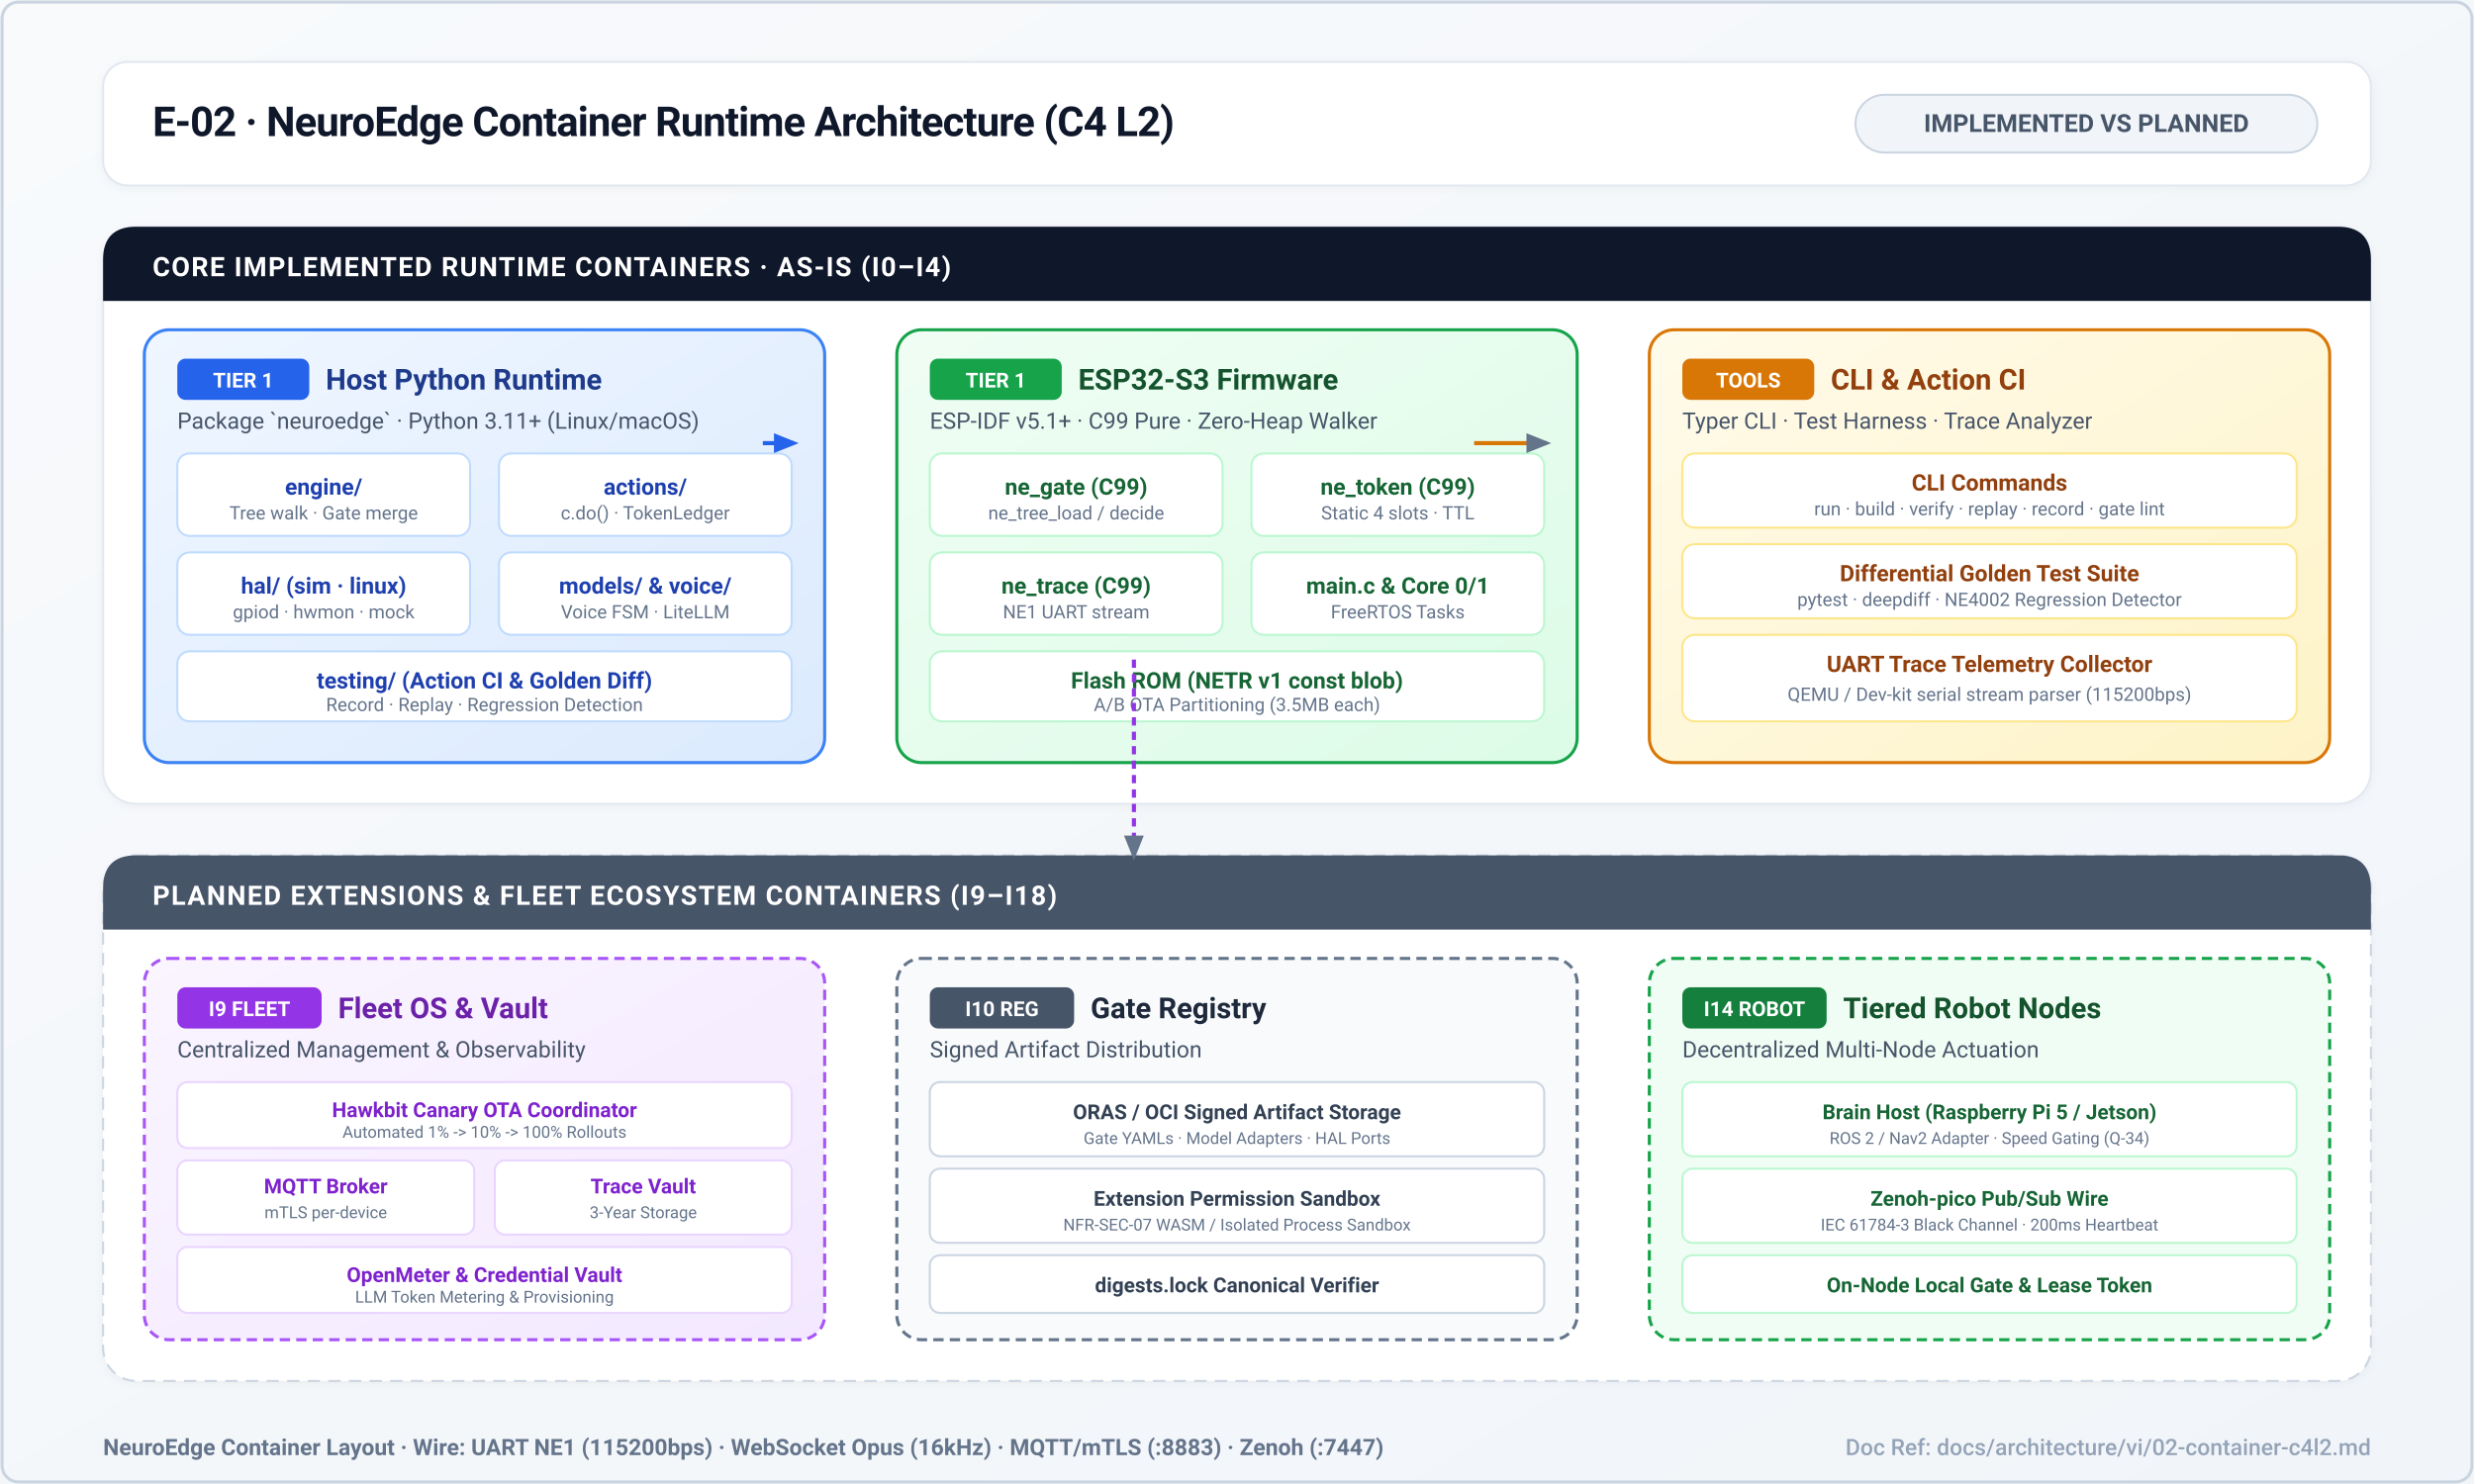
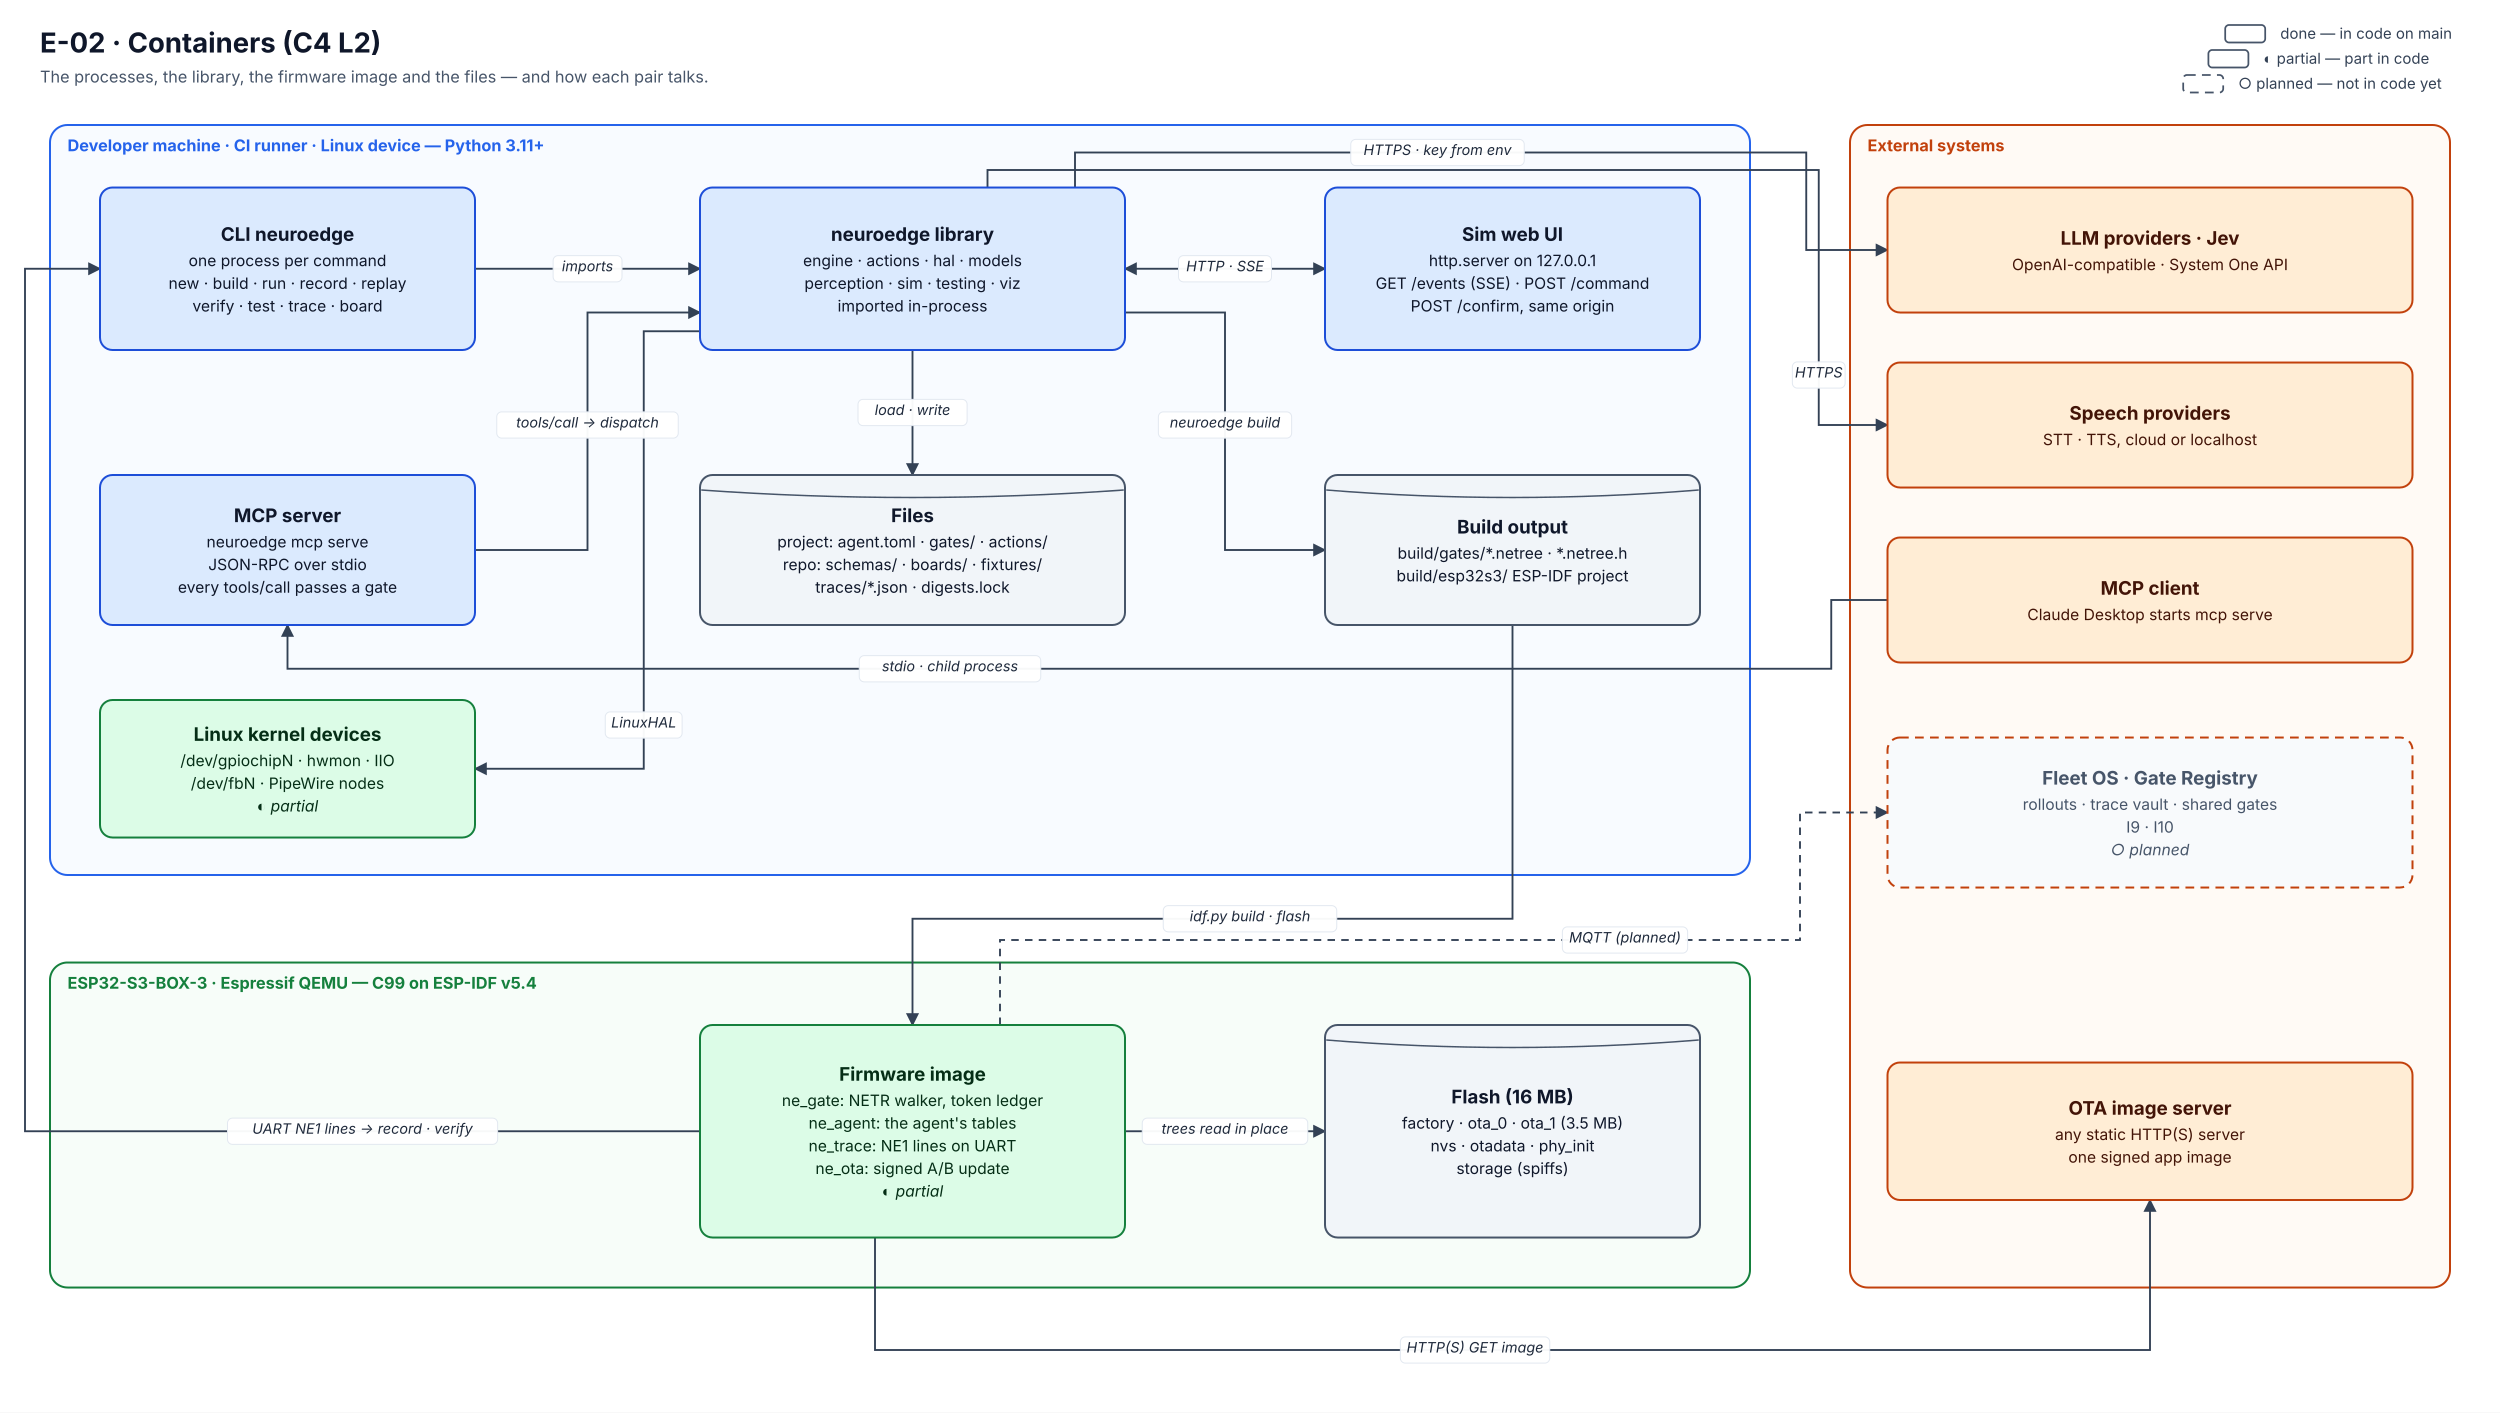
- <svg xmlns="http://www.w3.org/2000/svg" viewBox="0 0 1200 720" width="1200" height="720" font-family="system-ui, -apple-system, 'Segoe UI', Roboto, Helvetica, Arial, sans-serif">
+ <svg xmlns="http://www.w3.org/2000/svg" viewBox="0 0 2000 1130" width="2000" height="1130" font-family="Inter, 'Segoe UI', system-ui, -apple-system, Roboto, Helvetica, Arial, sans-serif" role="img" aria-labelledby="E-02-containers-title E-02-containers-desc">
  <defs>
-     <linearGradient id="bgGrad" x1="0%" y1="0%" x2="100%" y2="100%">
-       <stop offset="0%" stop-color="#f8fafc" />
-       <stop offset="100%" stop-color="#f1f5f9" />
-     </linearGradient>
-     <linearGradient id="pyGrad" x1="0%" y1="0%" x2="100%" y2="100%">
-       <stop offset="0%" stop-color="#eff6ff" />
-       <stop offset="100%" stop-color="#dbeafe" />
-     </linearGradient>
-     <linearGradient id="mcuGrad" x1="0%" y1="0%" x2="100%" y2="100%">
-       <stop offset="0%" stop-color="#f0fdf4" />
-       <stop offset="100%" stop-color="#dcfce7" />
-     </linearGradient>
-     <linearGradient id="cliGrad" x1="0%" y1="0%" x2="100%" y2="100%">
-       <stop offset="0%" stop-color="#fffbeb" />
-       <stop offset="100%" stop-color="#fef3c7" />
-     </linearGradient>
-     <linearGradient id="fleetGrad" x1="0%" y1="0%" x2="100%" y2="100%">
-       <stop offset="0%" stop-color="#faf5ff" />
-       <stop offset="100%" stop-color="#f3e8ff" />
-     </linearGradient>
-     <filter id="cardShadow" x="-5%" y="-5%" width="110%" height="115%" filterUnits="userSpaceOnUse">
-       <feDropShadow dx="0" dy="4" stdDeviation="6" flood-color="#0f172a" flood-opacity="0.06" />
-       <feDropShadow dx="0" dy="1" stdDeviation="2" flood-color="#0f172a" flood-opacity="0.04" />
-     </filter>
-     <marker id="arrow" viewBox="0 0 10 10" refX="8" refY="5" markerWidth="6" markerHeight="6" orient="auto-start-reverse">
-       <path d="M 0 1 L 10 5 L 0 9 z" fill="#64748b" />
-     </marker>
-     <marker id="arrowBlue" viewBox="0 0 10 10" refX="8" refY="5" markerWidth="6" markerHeight="6" orient="auto-start-reverse">
-       <path d="M 0 1 L 10 5 L 0 9 z" fill="#2563eb" />
-     </marker>
-     <marker id="arrowGreen" viewBox="0 0 10 10" refX="8" refY="5" markerWidth="6" markerHeight="6" orient="auto-start-reverse">
-       <path d="M 0 1 L 10 5 L 0 9 z" fill="#16a34a" />
+     <marker id="arr" viewBox="0 0 10 10" refX="9" refY="5" markerWidth="7" markerHeight="7" orient="auto-start-reverse">
+       <path d="M0,0 L10,5 L0,10 z" fill="#334155" />
    </marker>
  </defs>
-   <rect width="1200" height="720" fill="url(#bgGrad)" />
-   <rect x="1" y="1" width="1198" height="718" rx="8" fill="none" stroke="#cbd5e1" stroke-width="1.5" />
-   <g transform="translate(50, 30)">
-     <rect x="0" y="0" width="1100" height="60" rx="12" fill="#ffffff" stroke="#e2e8f0" filter="url(#cardShadow)" />
-     <text x="24" y="36" font-size="20" font-weight="700" fill="#0f172a" letter-spacing="-0.02em">E-02 · NeuroEdge Container Runtime Architecture (C4 L2)</text>
-     <rect x="850" y="16" width="224" height="28" rx="14" fill="#f1f5f9" stroke="#cbd5e1" />
-     <text x="962" y="34" text-anchor="middle" font-size="12" font-weight="600" fill="#475569">IMPLEMENTED VS PLANNED</text>
-   </g>
-   <g transform="translate(50, 110)">
-     <rect x="0" y="0" width="1100" height="280" rx="16" fill="#ffffff" stroke="#e2e8f0" filter="url(#cardShadow)" />
-     <path d="M 0 16 Q 0 0 16 0 L 1084 0 Q 1100 0 1100 16 L 1100 36 L 0 36 Z" fill="#0f172a" />
-     <text x="24" y="24" font-size="13" font-weight="700" fill="#ffffff" letter-spacing="0.05em">CORE IMPLEMENTED RUNTIME CONTAINERS · AS-IS (I0–I4)</text>
-     <g transform="translate(20, 50)">
-       <rect width="330" height="210" rx="12" fill="url(#pyGrad)" stroke="#3b82f6" stroke-width="1.5" />
-       <rect x="16" y="14" width="64" height="20" rx="4" fill="#2563eb" />
-       <text x="48" y="28" text-anchor="middle" font-size="10" font-weight="700" fill="#ffffff">TIER 1</text>
-       <text x="88" y="29" font-size="14" font-weight="700" fill="#1e3a8a">Host Python Runtime</text>
-       <text x="16" y="48" font-size="11" fill="#475569">Package `neuroedge` · Python 3.11+ (Linux/macOS)</text>
-       <g transform="translate(16, 60)">
-         <rect x="0" y="0" width="142" height="40" rx="6" fill="#ffffff" stroke="#bfdbfe" />
-         <text x="71" y="20" text-anchor="middle" font-size="11" font-weight="700" fill="#1e40af">engine/</text>
-         <text x="71" y="32" text-anchor="middle" font-size="9" fill="#64748b">Tree walk · Gate merge</text>
-         <rect x="156" y="0" width="142" height="40" rx="6" fill="#ffffff" stroke="#bfdbfe" />
-         <text x="227" y="20" text-anchor="middle" font-size="11" font-weight="700" fill="#1e40af">actions/</text>
-         <text x="227" y="32" text-anchor="middle" font-size="9" fill="#64748b">c.do() · TokenLedger</text>
-         <rect x="0" y="48" width="142" height="40" rx="6" fill="#ffffff" stroke="#bfdbfe" />
-         <text x="71" y="68" text-anchor="middle" font-size="11" font-weight="700" fill="#1e40af">hal/ (sim · linux)</text>
-         <text x="71" y="80" text-anchor="middle" font-size="9" fill="#64748b">gpiod · hwmon · mock</text>
-         <rect x="156" y="48" width="142" height="40" rx="6" fill="#ffffff" stroke="#bfdbfe" />
-         <text x="227" y="68" text-anchor="middle" font-size="11" font-weight="700" fill="#1e40af">models/ &amp; voice/</text>
-         <text x="227" y="80" text-anchor="middle" font-size="9" fill="#64748b">Voice FSM · LiteLLM</text>
-         <rect x="0" y="96" width="298" height="34" rx="6" fill="#ffffff" stroke="#bfdbfe" />
-         <text x="149" y="114" text-anchor="middle" font-size="11" font-weight="700" fill="#1e40af">testing/ (Action CI &amp; Golden Diff)</text>
-         <text x="149" y="125" text-anchor="middle" font-size="9" fill="#64748b">Record · Replay · Regression Detection</text>
-       </g>
-     </g>
-     <g transform="translate(385, 50)">
-       <rect width="330" height="210" rx="12" fill="url(#mcuGrad)" stroke="#16a34a" stroke-width="1.5" />
-       <rect x="16" y="14" width="64" height="20" rx="4" fill="#16a34a" />
-       <text x="48" y="28" text-anchor="middle" font-size="10" font-weight="700" fill="#ffffff">TIER 1</text>
-       <text x="88" y="29" font-size="14" font-weight="700" fill="#14532d">ESP32-S3 Firmware</text>
-       <text x="16" y="48" font-size="11" fill="#475569">ESP-IDF v5.1+ · C99 Pure · Zero-Heap Walker</text>
-       <g transform="translate(16, 60)">
-         <rect x="0" y="0" width="142" height="40" rx="6" fill="#ffffff" stroke="#bbf7d0" />
-         <text x="71" y="20" text-anchor="middle" font-size="11" font-weight="700" fill="#166534">ne_gate (C99)</text>
-         <text x="71" y="32" text-anchor="middle" font-size="9" fill="#64748b">ne_tree_load / decide</text>
-         <rect x="156" y="0" width="142" height="40" rx="6" fill="#ffffff" stroke="#bbf7d0" />
-         <text x="227" y="20" text-anchor="middle" font-size="11" font-weight="700" fill="#166534">ne_token (C99)</text>
-         <text x="227" y="32" text-anchor="middle" font-size="9" fill="#64748b">Static 4 slots · TTL</text>
-         <rect x="0" y="48" width="142" height="40" rx="6" fill="#ffffff" stroke="#bbf7d0" />
-         <text x="71" y="68" text-anchor="middle" font-size="11" font-weight="700" fill="#166534">ne_trace (C99)</text>
-         <text x="71" y="80" text-anchor="middle" font-size="9" fill="#64748b">NE1 UART stream</text>
-         <rect x="156" y="48" width="142" height="40" rx="6" fill="#ffffff" stroke="#bbf7d0" />
-         <text x="227" y="68" text-anchor="middle" font-size="11" font-weight="700" fill="#166534">main.c &amp; Core 0/1</text>
-         <text x="227" y="80" text-anchor="middle" font-size="9" fill="#64748b">FreeRTOS Tasks</text>
-         <rect x="0" y="96" width="298" height="34" rx="6" fill="#ffffff" stroke="#bbf7d0" />
-         <text x="149" y="114" text-anchor="middle" font-size="11" font-weight="700" fill="#166534">Flash ROM (NETR v1 const blob)</text>
-         <text x="149" y="125" text-anchor="middle" font-size="9" fill="#64748b">A/B OTA Partitioning (3.5MB each)</text>
-       </g>
-     </g>
-     <g transform="translate(750, 50)">
-       <rect width="330" height="210" rx="12" fill="url(#cliGrad)" stroke="#d97706" stroke-width="1.5" />
-       <rect x="16" y="14" width="64" height="20" rx="4" fill="#d97706" />
-       <text x="48" y="28" text-anchor="middle" font-size="10" font-weight="700" fill="#ffffff">TOOLS</text>
-       <text x="88" y="29" font-size="14" font-weight="700" fill="#92400e">CLI &amp; Action CI</text>
-       <text x="16" y="48" font-size="11" fill="#475569">Typer CLI · Test Harness · Trace Analyzer</text>
-       <g transform="translate(16, 60)">
-         <rect x="0" y="0" width="298" height="36" rx="6" fill="#ffffff" stroke="#fde68a" />
-         <text x="149" y="18" text-anchor="middle" font-size="11" font-weight="700" fill="#92400e">CLI Commands</text>
-         <text x="149" y="30" text-anchor="middle" font-size="9" fill="#64748b">run · build · verify · replay · record · gate lint</text>
-         <rect x="0" y="44" width="298" height="36" rx="6" fill="#ffffff" stroke="#fde68a" />
-         <text x="149" y="62" text-anchor="middle" font-size="11" font-weight="700" fill="#92400e">Differential Golden Test Suite</text>
-         <text x="149" y="74" text-anchor="middle" font-size="9" fill="#64748b">pytest · deepdiff · NE4002 Regression Detector</text>
-         <rect x="0" y="88" width="298" height="42" rx="6" fill="#ffffff" stroke="#fde68a" />
-         <text x="149" y="106" text-anchor="middle" font-size="11" font-weight="700" fill="#92400e">UART Trace Telemetry Collector</text>
-         <text x="149" y="120" text-anchor="middle" font-size="9" fill="#64748b">QEMU / Dev-kit serial stream parser (115200bps)</text>
-       </g>
-     </g>
-   </g>
-   <g transform="translate(50, 415)">
-     <rect x="0" y="0" width="1100" height="255" rx="16" fill="#ffffff" stroke="#cbd5e1" stroke-dasharray="6 4" filter="url(#cardShadow)" />
-     <path d="M 0 16 Q 0 0 16 0 L 1084 0 Q 1100 0 1100 16 L 1100 36 L 0 36 Z" fill="#475569" />
-     <text x="24" y="24" font-size="13" font-weight="700" fill="#ffffff" letter-spacing="0.05em">PLANNED EXTENSIONS &amp; FLEET ECOSYSTEM CONTAINERS (I9–I18)</text>
-     <g transform="translate(20, 50)">
-       <rect width="330" height="185" rx="12" fill="url(#fleetGrad)" stroke="#a855f7" stroke-width="1.5" stroke-dasharray="5 3" />
-       <rect x="16" y="14" width="70" height="20" rx="4" fill="#9334e6" />
-       <text x="51" y="28" text-anchor="middle" font-size="10" font-weight="700" fill="#ffffff">I9 FLEET</text>
-       <text x="94" y="29" font-size="14" font-weight="700" fill="#6b21a8">Fleet OS &amp; Vault</text>
-       <text x="16" y="48" font-size="11" fill="#475569">Centralized Management &amp; Observability</text>
-       <g transform="translate(16, 60)">
-         <rect x="0" y="0" width="298" height="32" rx="5" fill="#ffffff" stroke="#e9d5ff" />
-         <text x="149" y="17" text-anchor="middle" font-size="10" font-weight="700" fill="#7e22ce">Hawkbit Canary OTA Coordinator</text>
-         <text x="149" y="27" text-anchor="middle" font-size="8" fill="#64748b">Automated 1% -&gt; 10% -&gt; 100% Rollouts</text>
-         <rect x="0" y="38" width="144" height="36" rx="5" fill="#ffffff" stroke="#e9d5ff" />
-         <text x="72" y="54" text-anchor="middle" font-size="10" font-weight="700" fill="#7e22ce">MQTT Broker</text>
-         <text x="72" y="66" text-anchor="middle" font-size="8" fill="#64748b">mTLS per-device</text>
-         <rect x="154" y="38" width="144" height="36" rx="5" fill="#ffffff" stroke="#e9d5ff" />
-         <text x="226" y="54" text-anchor="middle" font-size="10" font-weight="700" fill="#7e22ce">Trace Vault</text>
-         <text x="226" y="66" text-anchor="middle" font-size="8" fill="#64748b">3-Year Storage</text>
-         <rect x="0" y="80" width="298" height="32" rx="5" fill="#ffffff" stroke="#e9d5ff" />
-         <text x="149" y="97" text-anchor="middle" font-size="10" font-weight="700" fill="#7e22ce">OpenMeter &amp; Credential Vault</text>
-         <text x="149" y="107" text-anchor="middle" font-size="8" fill="#64748b">LLM Token Metering &amp; Provisioning</text>
-       </g>
-     </g>
-     <g transform="translate(385, 50)">
-       <rect width="330" height="185" rx="12" fill="#f8fafc" stroke="#64748b" stroke-width="1.5" stroke-dasharray="5 3" />
-       <rect x="16" y="14" width="70" height="20" rx="4" fill="#475569" />
-       <text x="51" y="28" text-anchor="middle" font-size="10" font-weight="700" fill="#ffffff">I10 REG</text>
-       <text x="94" y="29" font-size="14" font-weight="700" fill="#1e293b">Gate Registry</text>
-       <text x="16" y="48" font-size="11" fill="#475569">Signed Artifact Distribution</text>
-       <g transform="translate(16, 60)">
-         <rect x="0" y="0" width="298" height="36" rx="5" fill="#ffffff" stroke="#cbd5e1" />
-         <text x="149" y="18" text-anchor="middle" font-size="10" font-weight="700" fill="#334155">ORAS / OCI Signed Artifact Storage</text>
-         <text x="149" y="30" text-anchor="middle" font-size="8" fill="#64748b">Gate YAMLs · Model Adapters · HAL Ports</text>
-         <rect x="0" y="42" width="298" height="36" rx="5" fill="#ffffff" stroke="#cbd5e1" />
-         <text x="149" y="60" text-anchor="middle" font-size="10" font-weight="700" fill="#334155">Extension Permission Sandbox</text>
-         <text x="149" y="72" text-anchor="middle" font-size="8" fill="#64748b">NFR-SEC-07 WASM / Isolated Process Sandbox</text>
-         <rect x="0" y="84" width="298" height="28" rx="5" fill="#ffffff" stroke="#cbd5e1" />
-         <text x="149" y="102" text-anchor="middle" font-size="10" font-weight="600" fill="#334155">digests.lock Canonical Verifier</text>
-       </g>
-     </g>
-     <g transform="translate(750, 50)">
-       <rect width="330" height="185" rx="12" fill="#f0fdf4" stroke="#16a34a" stroke-width="1.5" stroke-dasharray="5 3" />
-       <rect x="16" y="14" width="70" height="20" rx="4" fill="#15803d" />
-       <text x="51" y="28" text-anchor="middle" font-size="10" font-weight="700" fill="#ffffff">I14 ROBOT</text>
-       <text x="94" y="29" font-size="14" font-weight="700" fill="#14532d">Tiered Robot Nodes</text>
-       <text x="16" y="48" font-size="11" fill="#475569">Decentralized Multi-Node Actuation</text>
-       <g transform="translate(16, 60)">
-         <rect x="0" y="0" width="298" height="36" rx="5" fill="#ffffff" stroke="#bbf7d0" />
-         <text x="149" y="18" text-anchor="middle" font-size="10" font-weight="700" fill="#166534">Brain Host (Raspberry Pi 5 / Jetson)</text>
-         <text x="149" y="30" text-anchor="middle" font-size="8" fill="#64748b">ROS 2 / Nav2 Adapter · Speed Gating (Q-34)</text>
-         <rect x="0" y="42" width="298" height="36" rx="5" fill="#ffffff" stroke="#bbf7d0" />
-         <text x="149" y="60" text-anchor="middle" font-size="10" font-weight="700" fill="#166534">Zenoh-pico Pub/Sub Wire</text>
-         <text x="149" y="72" text-anchor="middle" font-size="8" fill="#64748b">IEC 61784-3 Black Channel · 200ms Heartbeat</text>
-         <rect x="0" y="84" width="298" height="28" rx="5" fill="#ffffff" stroke="#bbf7d0" />
-         <text x="149" y="102" text-anchor="middle" font-size="10" font-weight="700" fill="#166534">On-Node Local Gate &amp; Lease Token</text>
-       </g>
-     </g>
-   </g>
-   <g stroke="#2563eb" stroke-width="2">
-     <path d="M 370 215 L 385 215" marker-end="url(#arrowBlue)" />
-   </g>
-   <g stroke="#d97706" stroke-width="2">
-     <path d="M 715 215 L 750 215" marker-end="url(#arrow)" />
-   </g>
-   <g stroke="#9334e6" stroke-width="2" stroke-dasharray="4 3">
-     <path d="M 550 320 L 550 415" marker-end="url(#arrow)" />
-   </g>
-   <g transform="translate(50, 690)">
-     <text x="0" y="16" font-size="11" font-weight="600" fill="#64748b">NeuroEdge Container Layout · Wire: UART NE1 (115200bps) · WebSocket Opus (16kHz) · MQTT/mTLS (:8883) · Zenoh (:7447)</text>
-     <text x="1100" y="16" text-anchor="end" font-size="11" font-weight="500" fill="#94a3b8">Doc Ref: docs/architecture/vi/02-container-c4l2.md</text>
-   </g>
+   <rect width="2000" height="1130" fill="#ffffff" />
+   <text x="32.0" y="42.0" font-size="22" fill="#0f172a" text-anchor="start" font-weight="700">E-02 · Containers (C4 L2)</text>
+   <text x="32.0" y="66.0" font-size="13" fill="#475569" text-anchor="start">The processes, the library, the firmware image and the files — and how each pair talks.</text>
+   <rect x="40" y="100" width="1360" height="600" rx="14" fill="#f8fbff" stroke="#2563eb" stroke-width="1.6" />
+   <text x="54.0" y="121.0" font-size="13" fill="#2563eb" text-anchor="start" font-weight="700">Developer machine · CI runner · Linux device — Python 3.11+</text>
+   <rect x="40" y="770" width="1360" height="260" rx="14" fill="#f7fdf9" stroke="#15803d" stroke-width="1.6" />
+   <text x="54.0" y="791.0" font-size="13" fill="#15803d" text-anchor="start" font-weight="700">ESP32-S3-BOX-3 · Espressif QEMU — C99 on ESP-IDF v5.4</text>
+   <rect x="1480" y="100" width="480" height="930" rx="14" fill="#fffaf5" stroke="#c2410c" stroke-width="1.6" />
+   <text x="1494.0" y="121.0" font-size="13" fill="#c2410c" text-anchor="start" font-weight="700">External systems</text>
+   <path d="M380.0,215.0 L560.0,215.0" fill="none" stroke="#334155" stroke-width="1.5" marker-end="url(#arr)" />
+   <path d="M900.0,215.0 L1060.0,215.0" fill="none" stroke="#334155" stroke-width="1.5" marker-start="url(#arr)" marker-end="url(#arr)" />
+   <path d="M380.0,440.0 L470.0,440.0 L470.0,250.0 L560.0,250.0" fill="none" stroke="#334155" stroke-width="1.5" marker-end="url(#arr)" />
+   <path d="M730.0,280.0 L730.0,380.0" fill="none" stroke="#334155" stroke-width="1.5" marker-end="url(#arr)" />
+   <path d="M900.0,250.0 L980.0,250.0 L980.0,440.0 L1060.0,440.0" fill="none" stroke="#334155" stroke-width="1.5" marker-end="url(#arr)" />
+   <path d="M560.0,265.0 L515.0,265.0 L515.0,615.0 L380.0,615.0" fill="none" stroke="#334155" stroke-width="1.5" marker-end="url(#arr)" />
+   <path d="M860.0,150.0 L860.0,122.0 L1445.0,122.0 L1445.0,200.0 L1510.0,200.0" fill="none" stroke="#334155" stroke-width="1.5" marker-end="url(#arr)" />
+   <path d="M790.0,150.0 L790.0,136.0 L1455.0,136.0 L1455.0,340.0 L1510.0,340.0" fill="none" stroke="#334155" stroke-width="1.5" marker-end="url(#arr)" />
+   <path d="M1510.0,480.0 L1465.0,480.0 L1465.0,535.0 L230.0,535.0 L230.0,500.0" fill="none" stroke="#334155" stroke-width="1.5" marker-end="url(#arr)" />
+   <path d="M1210.0,500.0 L1210.0,735.0 L730.0,735.0 L730.0,820.0" fill="none" stroke="#334155" stroke-width="1.5" marker-end="url(#arr)" />
+   <path d="M560.0,905.0 L20.0,905.0 L20.0,215.0 L80.0,215.0" fill="none" stroke="#334155" stroke-width="1.5" marker-end="url(#arr)" />
+   <path d="M900.0,905.0 L1060.0,905.0" fill="none" stroke="#334155" stroke-width="1.5" marker-end="url(#arr)" />
+   <path d="M700.0,990.0 L700.0,1080.0 L1720.0,1080.0 L1720.0,960.0" fill="none" stroke="#334155" stroke-width="1.5" marker-end="url(#arr)" />
+   <path d="M800.0,820.0 L800.0,752.0 L1440.0,752.0 L1440.0,650.0 L1510.0,650.0" fill="none" stroke="#334155" stroke-width="1.5" stroke-dasharray="6 5" marker-end="url(#arr)" />
+   <rect x="80" y="150" width="300" height="130" rx="10" fill="#dbeafe" stroke="#1d4ed8" stroke-width="1.6" />
+   <text x="230.0" y="192.7" font-size="15" fill="#0f172a" text-anchor="middle" font-weight="700">CLI  neuroedge</text>
+   <text x="230.0" y="212.9" font-size="12.5" fill="#0f172a" text-anchor="middle">one process per command</text>
+   <text x="230.0" y="231.1" font-size="12.5" fill="#0f172a" text-anchor="middle">new · build · run · record · replay</text>
+   <text x="230.0" y="249.2" font-size="12.5" fill="#0f172a" text-anchor="middle">verify · test · trace · board</text>
+   <rect x="560" y="150" width="340" height="130" rx="10" fill="#dbeafe" stroke="#1d4ed8" stroke-width="1.6" />
+   <text x="730.0" y="192.7" font-size="15" fill="#0f172a" text-anchor="middle" font-weight="700">neuroedge library</text>
+   <text x="730.0" y="212.9" font-size="12.5" fill="#0f172a" text-anchor="middle">engine · actions · hal · models</text>
+   <text x="730.0" y="231.1" font-size="12.5" fill="#0f172a" text-anchor="middle">perception · sim · testing · viz</text>
+   <text x="730.0" y="249.2" font-size="12.5" fill="#0f172a" text-anchor="middle">imported in-process</text>
+   <rect x="1060" y="150" width="300" height="130" rx="10" fill="#dbeafe" stroke="#1d4ed8" stroke-width="1.6" />
+   <text x="1210.0" y="192.7" font-size="15" fill="#0f172a" text-anchor="middle" font-weight="700">Sim web UI</text>
+   <text x="1210.0" y="212.9" font-size="12.5" fill="#0f172a" text-anchor="middle">http.server on 127.0.0.1</text>
+   <text x="1210.0" y="231.1" font-size="12.5" fill="#0f172a" text-anchor="middle">GET /events (SSE) · POST /command</text>
+   <text x="1210.0" y="249.2" font-size="12.5" fill="#0f172a" text-anchor="middle">POST /confirm, same origin</text>
+   <rect x="80" y="380" width="300" height="120" rx="10" fill="#dbeafe" stroke="#1d4ed8" stroke-width="1.6" />
+   <text x="230.0" y="417.7" font-size="15" fill="#0f172a" text-anchor="middle" font-weight="700">MCP server</text>
+   <text x="230.0" y="437.9" font-size="12.5" fill="#0f172a" text-anchor="middle">neuroedge mcp serve</text>
+   <text x="230.0" y="456.1" font-size="12.5" fill="#0f172a" text-anchor="middle">JSON-RPC over stdio</text>
+   <text x="230.0" y="474.2" font-size="12.5" fill="#0f172a" text-anchor="middle">every tools/call passes a gate</text>
+   <rect x="560" y="380" width="340" height="120" rx="10" fill="#f1f5f9" stroke="#475569" stroke-width="1.6" />
+   <path d="M561,392 Q730.0,404 899,392" fill="none" stroke="#475569" stroke-width="1.2" />
+   <text x="730.0" y="417.7" font-size="15" fill="#0f172a" text-anchor="middle" font-weight="700">Files</text>
+   <text x="730.0" y="437.9" font-size="12.5" fill="#0f172a" text-anchor="middle">project: agent.toml · gates/ · actions/</text>
+   <text x="730.0" y="456.1" font-size="12.5" fill="#0f172a" text-anchor="middle">repo: schemas/ · boards/ · fixtures/</text>
+   <text x="730.0" y="474.2" font-size="12.5" fill="#0f172a" text-anchor="middle">traces/*.json · digests.lock</text>
+   <rect x="1060" y="380" width="300" height="120" rx="10" fill="#f1f5f9" stroke="#475569" stroke-width="1.6" />
+   <path d="M1061,392 Q1210.0,404 1359,392" fill="none" stroke="#475569" stroke-width="1.2" />
+   <text x="1210.0" y="426.8" font-size="15" fill="#0f172a" text-anchor="middle" font-weight="700">Build output</text>
+   <text x="1210.0" y="447.0" font-size="12.5" fill="#0f172a" text-anchor="middle">build/gates/*.netree · *.netree.h</text>
+   <text x="1210.0" y="465.1" font-size="12.5" fill="#0f172a" text-anchor="middle">build/esp32s3/  ESP-IDF project</text>
+   <rect x="80" y="560" width="300" height="110" rx="10" fill="#dcfce7" stroke="#15803d" stroke-width="1.6" />
+   <text x="230.0" y="592.7" font-size="15" fill="#052e16" text-anchor="middle" font-weight="700">Linux kernel devices</text>
+   <text x="230.0" y="612.9" font-size="12.5" fill="#052e16" text-anchor="middle">/dev/gpiochipN · hwmon · IIO</text>
+   <text x="230.0" y="631.1" font-size="12.5" fill="#052e16" text-anchor="middle">/dev/fbN · PipeWire nodes</text>
+   <text x="230.0" y="649.2" font-size="12.5" fill="#052e16" text-anchor="middle" font-style="italic">◐ partial</text>
+   <rect x="560" y="820" width="340" height="170" rx="10" fill="#dcfce7" stroke="#15803d" stroke-width="1.6" />
+   <text x="730.0" y="864.6" font-size="15" fill="#052e16" text-anchor="middle" font-weight="700">Firmware image</text>
+   <text x="730.0" y="884.8" font-size="12.5" fill="#052e16" text-anchor="middle">ne_gate: NETR walker, token ledger</text>
+   <text x="730.0" y="902.9" font-size="12.5" fill="#052e16" text-anchor="middle">ne_agent: the agent's tables</text>
+   <text x="730.0" y="921.1" font-size="12.5" fill="#052e16" text-anchor="middle">ne_trace: NE1 lines on UART</text>
+   <text x="730.0" y="939.2" font-size="12.5" fill="#052e16" text-anchor="middle">ne_ota: signed A/B update</text>
+   <text x="730.0" y="957.3" font-size="12.5" fill="#052e16" text-anchor="middle" font-style="italic">◐ partial</text>
+   <rect x="1060" y="820" width="300" height="170" rx="10" fill="#f1f5f9" stroke="#475569" stroke-width="1.6" />
+   <path d="M1061,832 Q1210.0,844 1359,832" fill="none" stroke="#475569" stroke-width="1.2" />
+   <text x="1210.0" y="882.7" font-size="15" fill="#0f172a" text-anchor="middle" font-weight="700">Flash (16 MB)</text>
+   <text x="1210.0" y="902.9" font-size="12.5" fill="#0f172a" text-anchor="middle">factory · ota_0 · ota_1 (3.5 MB)</text>
+   <text x="1210.0" y="921.1" font-size="12.5" fill="#0f172a" text-anchor="middle">nvs · otadata · phy_init</text>
+   <text x="1210.0" y="939.2" font-size="12.5" fill="#0f172a" text-anchor="middle">storage (spiffs)</text>
+   <rect x="1510" y="150" width="420" height="100" rx="10" fill="#ffedd5" stroke="#c2410c" stroke-width="1.6" />
+   <text x="1720.0" y="195.8" font-size="15" fill="#431407" text-anchor="middle" font-weight="700">LLM providers · Jev</text>
+   <text x="1720.0" y="216.1" font-size="12.5" fill="#431407" text-anchor="middle">OpenAI-compatible · System One API</text>
+   <rect x="1510" y="290" width="420" height="100" rx="10" fill="#ffedd5" stroke="#c2410c" stroke-width="1.6" />
+   <text x="1720.0" y="335.8" font-size="15" fill="#431407" text-anchor="middle" font-weight="700">Speech providers</text>
+   <text x="1720.0" y="356.1" font-size="12.5" fill="#431407" text-anchor="middle">STT · TTS, cloud or localhost</text>
+   <rect x="1510" y="430" width="420" height="100" rx="10" fill="#ffedd5" stroke="#c2410c" stroke-width="1.6" />
+   <text x="1720.0" y="475.8" font-size="15" fill="#431407" text-anchor="middle" font-weight="700">MCP client</text>
+   <text x="1720.0" y="496.1" font-size="12.5" fill="#431407" text-anchor="middle">Claude Desktop starts mcp serve</text>
+   <rect x="1510" y="590" width="420" height="120" rx="10" fill="#f8fafc" stroke="#c2410c" stroke-width="1.6" stroke-dasharray="7 5" />
+   <text x="1720.0" y="627.7" font-size="15" fill="#475569" text-anchor="middle" font-weight="700">Fleet OS · Gate Registry</text>
+   <text x="1720.0" y="647.9" font-size="12.5" fill="#475569" text-anchor="middle">rollouts · trace vault · shared gates</text>
+   <text x="1720.0" y="666.1" font-size="12.5" fill="#475569" text-anchor="middle">I9 · I10</text>
+   <text x="1720.0" y="684.2" font-size="12.5" fill="#475569" text-anchor="middle" font-style="italic">○ planned</text>
+   <rect x="1510" y="850" width="420" height="110" rx="10" fill="#ffedd5" stroke="#c2410c" stroke-width="1.6" />
+   <text x="1720.0" y="891.8" font-size="15" fill="#431407" text-anchor="middle" font-weight="700">OTA image server</text>
+   <text x="1720.0" y="912.0" font-size="12.5" fill="#431407" text-anchor="middle">any static HTTP(S) server</text>
+   <text x="1720.0" y="930.1" font-size="12.5" fill="#431407" text-anchor="middle">one signed app image</text>
+   <rect x="442.5" y="204.5" width="55.1" height="21.0" rx="4" fill="#ffffff" fill-opacity="0.96" stroke="#e2e8f0" stroke-width="0.8" />
+   <text x="470.0" y="217.0" font-size="11.5" fill="#1e293b" text-anchor="middle" font-style="italic">imports</text>
+   <rect x="942.8" y="204.5" width="74.4" height="21.0" rx="4" fill="#ffffff" fill-opacity="0.96" stroke="#e2e8f0" stroke-width="0.8" />
+   <text x="980.0" y="217.0" font-size="11.5" fill="#1e293b" text-anchor="middle" font-style="italic">HTTP · SSE</text>
+   <rect x="397.4" y="329.5" width="145.2" height="21.0" rx="4" fill="#ffffff" fill-opacity="0.96" stroke="#e2e8f0" stroke-width="0.8" />
+   <text x="470.0" y="342.0" font-size="11.5" fill="#1e293b" text-anchor="middle" font-style="italic">tools/call → dispatch</text>
+   <rect x="686.4" y="319.5" width="87.3" height="21.0" rx="4" fill="#ffffff" fill-opacity="0.96" stroke="#e2e8f0" stroke-width="0.8" />
+   <text x="730.0" y="332.0" font-size="11.5" fill="#1e293b" text-anchor="middle" font-style="italic">load · write</text>
+   <rect x="926.7" y="329.5" width="106.6" height="21.0" rx="4" fill="#ffffff" fill-opacity="0.96" stroke="#e2e8f0" stroke-width="0.8" />
+   <text x="980.0" y="342.0" font-size="11.5" fill="#1e293b" text-anchor="middle" font-style="italic">neuroedge build</text>
+   <rect x="484.2" y="569.5" width="61.5" height="21.0" rx="4" fill="#ffffff" fill-opacity="0.96" stroke="#e2e8f0" stroke-width="0.8" />
+   <text x="515.0" y="582.0" font-size="11.5" fill="#1e293b" text-anchor="middle" font-style="italic">LinuxHAL</text>
+   <rect x="1080.6" y="111.5" width="138.8" height="21.0" rx="4" fill="#ffffff" fill-opacity="0.96" stroke="#e2e8f0" stroke-width="0.8" />
+   <text x="1150.0" y="124.0" font-size="11.5" fill="#1e293b" text-anchor="middle" font-style="italic">HTTPS · key from env</text>
+   <rect x="1433.9" y="289.5" width="42.2" height="21.0" rx="4" fill="#ffffff" fill-opacity="0.96" stroke="#e2e8f0" stroke-width="0.8" />
+   <text x="1455.0" y="302.0" font-size="11.5" fill="#1e293b" text-anchor="middle" font-style="italic">HTTPS</text>
+   <rect x="687.4" y="524.5" width="145.2" height="21.0" rx="4" fill="#ffffff" fill-opacity="0.96" stroke="#e2e8f0" stroke-width="0.8" />
+   <text x="760.0" y="537.0" font-size="11.5" fill="#1e293b" text-anchor="middle" font-style="italic">stdio · child process</text>
+   <rect x="930.6" y="724.5" width="138.8" height="21.0" rx="4" fill="#ffffff" fill-opacity="0.96" stroke="#e2e8f0" stroke-width="0.8" />
+   <text x="1000.0" y="737.0" font-size="11.5" fill="#1e293b" text-anchor="middle" font-style="italic">idf.py build · flash</text>
+   <rect x="182.0" y="894.5" width="216.1" height="21.0" rx="4" fill="#ffffff" fill-opacity="0.96" stroke="#e2e8f0" stroke-width="0.8" />
+   <text x="290.0" y="907.0" font-size="11.5" fill="#1e293b" text-anchor="middle" font-style="italic">UART NE1 lines → record · verify</text>
+   <rect x="913.8" y="894.5" width="132.4" height="21.0" rx="4" fill="#ffffff" fill-opacity="0.96" stroke="#e2e8f0" stroke-width="0.8" />
+   <text x="980.0" y="907.0" font-size="11.5" fill="#1e293b" text-anchor="middle" font-style="italic">trees read in place</text>
+   <rect x="1120.3" y="1069.5" width="119.5" height="21.0" rx="4" fill="#ffffff" fill-opacity="0.96" stroke="#e2e8f0" stroke-width="0.8" />
+   <text x="1180.0" y="1082.0" font-size="11.5" fill="#1e293b" text-anchor="middle" font-style="italic">HTTP(S) GET image</text>
+   <rect x="1249.9" y="741.5" width="100.2" height="21.0" rx="4" fill="#ffffff" fill-opacity="0.96" stroke="#e2e8f0" stroke-width="0.8" />
+   <text x="1300.0" y="754.0" font-size="11.5" fill="#1e293b" text-anchor="middle" font-style="italic">MQTT (planned)</text>
+   <rect x="1746.56" y="60" width="32" height="14" rx="3" fill="#ffffff" stroke="#475569" stroke-width="1.4" stroke-dasharray="7 5" />
+   <text x="1790.6" y="71.0" font-size="12" fill="#334155" text-anchor="start">○ planned — not in code yet</text>
+   <rect x="1766.72" y="40" width="32" height="14" rx="3" fill="#ffffff" stroke="#475569" stroke-width="1.4" />
+   <text x="1810.7" y="51.0" font-size="12" fill="#334155" text-anchor="start">◐ partial — part in code</text>
+   <rect x="1780.16" y="20" width="32" height="14" rx="3" fill="#ffffff" stroke="#475569" stroke-width="1.4" />
+   <text x="1824.2" y="31.0" font-size="12" fill="#334155" text-anchor="start">done — in code on main</text>
</svg>
